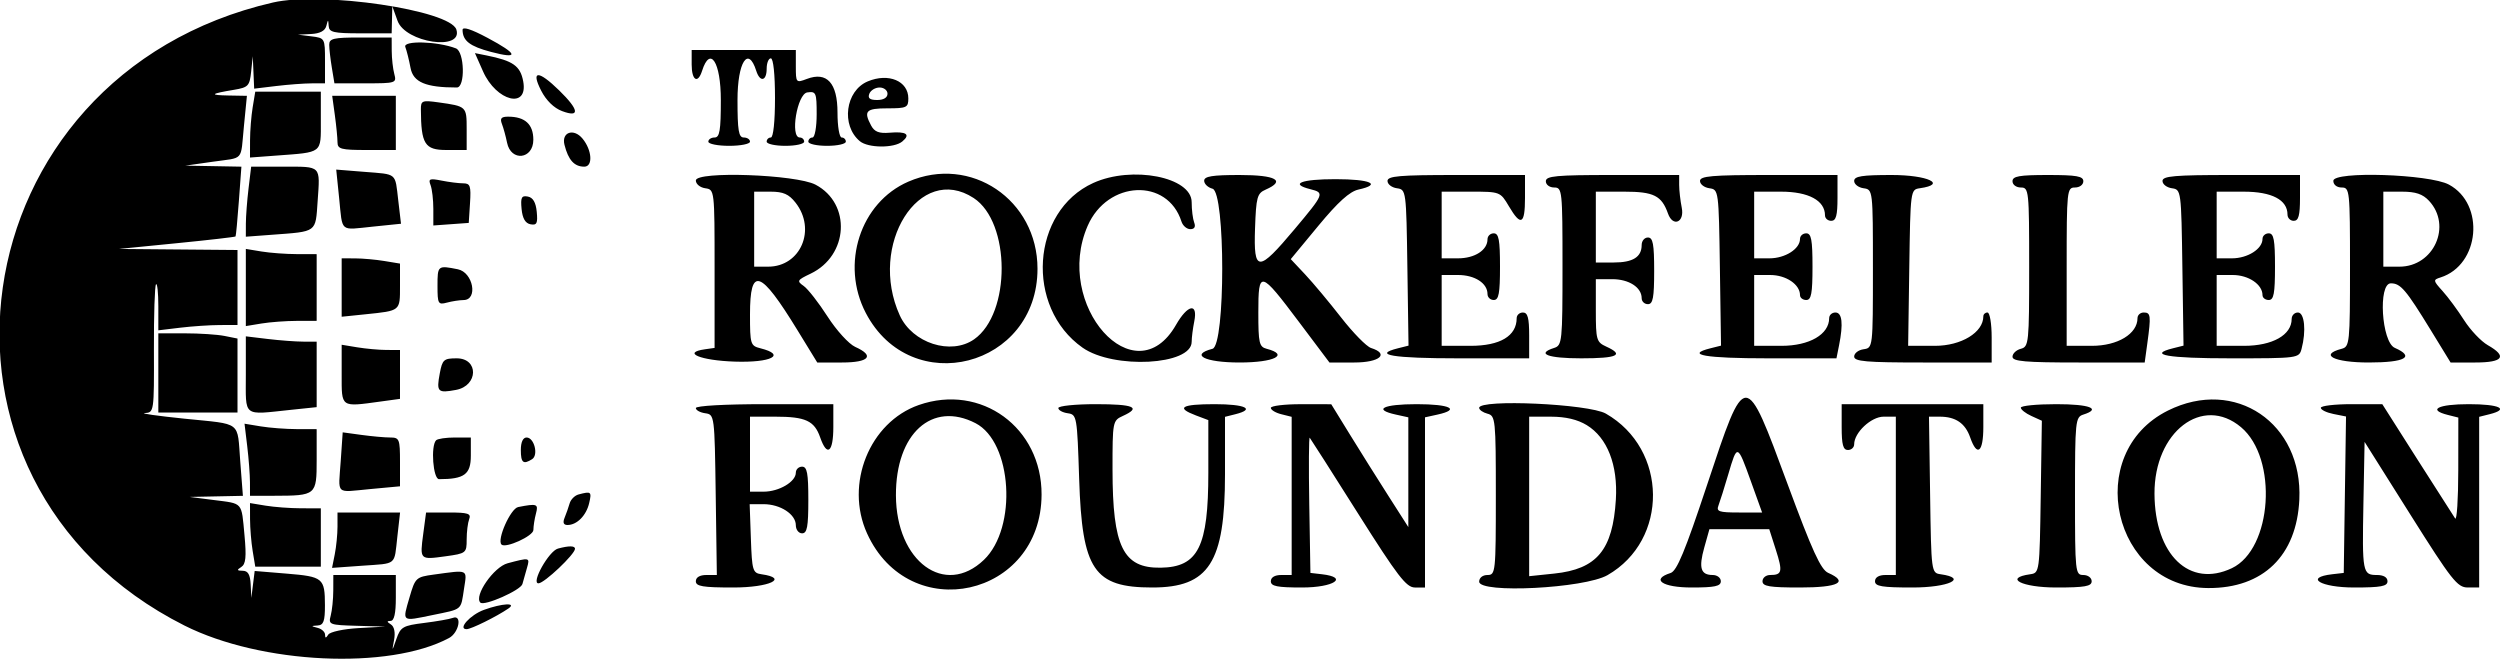
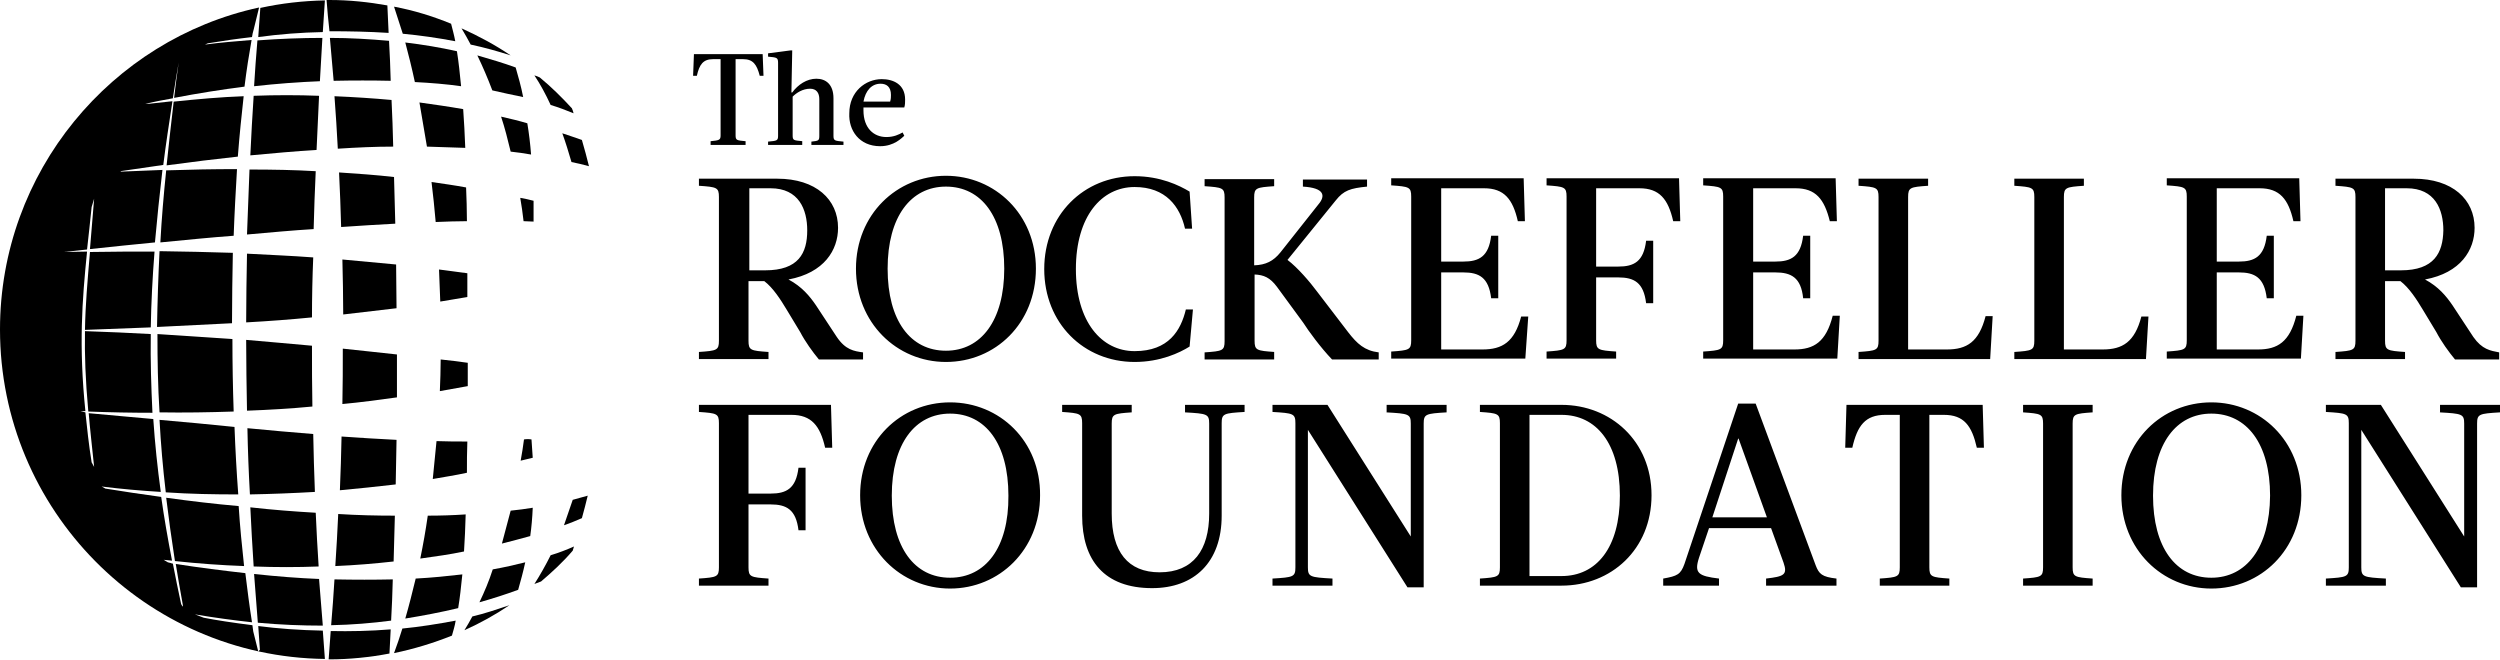
- <svg xmlns="http://www.w3.org/2000/svg" id="svg" width="400" height="105.333" viewBox="0, 0, 400,105.333">
-   <g id="svgg">
-     <path id="path0" d="M43.667 0.402 C -6.983 12.069,-16.213 77.060,29.510 100.085 C 41.771 106.259,62.237 107.225,71.845 102.083 C 73.448 101.225,73.992 98.271,72.438 98.868 C 71.945 99.057,69.880 99.419,67.848 99.673 C 64.469 100.095,64.092 100.313,63.423 102.234 C 62.711 104.279,62.701 104.284,63.051 102.397 C 63.276 101.183,63.085 100.253,62.539 99.907 C 61.873 99.484,61.863 99.351,62.500 99.344 C 63.064 99.337,63.333 98.150,63.333 95.667 L 63.333 92.000 58.333 92.000 L 53.333 92.000 53.324 94.500 C 53.319 95.875,53.134 97.675,52.913 98.500 C 52.527 99.941,52.692 100.005,57.089 100.128 L 61.667 100.257 57.351 100.497 C 54.977 100.630,52.806 101.097,52.527 101.536 C 52.146 102.136,52.018 102.139,52.010 101.549 C 52.005 101.117,51.475 100.627,50.833 100.460 C 49.722 100.169,49.722 100.151,50.833 100.077 C 51.771 100.015,51.998 99.380,51.990 96.833 C 51.976 92.488,51.701 92.261,45.875 91.780 L 40.749 91.357 40.481 93.512 L 40.213 95.667 40.107 93.500 C 40.029 91.926,39.681 91.331,38.833 91.323 C 37.895 91.315,37.849 91.197,38.602 90.721 C 39.327 90.262,39.443 89.114,39.119 85.636 C 38.614 80.237,38.940 80.610,34.192 80.002 L 30.333 79.508 34.599 79.421 L 38.864 79.333 38.445 73.902 C 37.932 67.244,38.839 67.946,29.508 66.988 C 25.195 66.545,22.340 66.142,23.164 66.091 C 24.647 66.001,24.660 65.906,24.627 55.926 C 24.608 50.385,24.759 45.685,24.963 45.481 C 25.167 45.278,25.333 46.853,25.333 48.982 L 25.333 52.852 28.833 52.432 C 30.758 52.201,33.608 52.009,35.167 52.006 L 38.000 52.000 38.000 46.000 L 38.000 40.000 28.500 39.916 L 19.000 39.832 28.280 38.914 C 33.384 38.409,37.617 37.922,37.687 37.831 C 37.757 37.741,37.997 35.192,38.220 32.167 L 38.625 26.667 34.146 26.584 L 29.667 26.502 33.975 25.887 C 39.157 25.147,38.462 25.934,39.030 20.167 L 39.506 15.333 36.586 15.281 C 33.423 15.224,33.633 15.004,37.461 14.365 C 39.718 13.988,39.944 13.749,40.182 11.477 L 40.443 9.000 40.555 11.593 L 40.667 14.186 44.167 13.765 C 46.092 13.534,48.642 13.342,49.833 13.339 L 52.000 13.333 52.000 9.709 C 52.000 6.119,51.979 6.082,49.833 5.816 L 47.667 5.547 49.784 5.440 C 51.181 5.370,52.006 4.936,52.207 4.167 C 52.497 3.056,52.516 3.056,52.589 4.167 C 52.656 5.167,53.379 5.333,57.667 5.333 L 62.667 5.333 62.717 3.167 L 62.768 1.000 63.608 3.333 C 64.871 6.840,74.126 8.214,73.020 4.731 C 72.031 1.615,51.529 -1.409,43.667 0.402 M74.010 4.794 C 74.030 6.527,75.179 7.413,78.559 8.305 C 83.118 9.508,82.910 8.671,78.000 6.054 C 75.358 4.645,74.003 4.218,74.010 4.794 M52.674 7.167 C 52.678 7.808,52.867 9.458,53.095 10.833 L 53.508 13.333 58.498 13.333 C 63.348 13.333,63.478 13.291,63.087 11.833 C 62.866 11.008,62.681 9.358,62.676 8.167 L 62.667 6.000 57.667 6.000 C 53.346 6.000,52.668 6.159,52.674 7.167 M64.849 7.514 C 65.073 8.096,65.449 9.606,65.686 10.870 C 66.115 13.155,68.115 14.000,73.093 14.000 C 74.465 14.000,74.328 8.269,72.943 7.737 C 69.989 6.603,64.441 6.451,64.849 7.514 M110.667 10.333 C 110.667 12.874,111.656 13.467,112.333 11.333 C 113.623 7.268,115.333 9.928,115.333 16.000 C 115.333 20.889,115.148 22.000,114.333 22.000 C 113.783 22.000,113.333 22.300,113.333 22.667 C 113.333 23.033,114.833 23.333,116.667 23.333 C 118.500 23.333,120.000 23.033,120.000 22.667 C 120.000 22.300,119.550 22.000,119.000 22.000 C 118.185 22.000,118.000 20.889,118.000 16.000 C 118.000 9.928,119.710 7.268,121.000 11.333 C 121.595 13.208,122.667 12.994,122.667 11.000 C 122.667 10.083,122.967 9.333,123.333 9.333 C 123.731 9.333,124.000 11.889,124.000 15.667 C 124.000 19.444,123.731 22.000,123.333 22.000 C 122.967 22.000,122.667 22.300,122.667 22.667 C 122.667 23.033,124.017 23.333,125.667 23.333 C 127.317 23.333,128.667 23.033,128.667 22.667 C 128.667 22.300,128.351 22.000,127.965 22.000 C 126.382 22.000,127.545 15.017,129.167 14.787 C 130.568 14.588,130.667 14.818,130.667 18.287 C 130.667 20.329,130.367 22.000,130.000 22.000 C 129.633 22.000,129.333 22.300,129.333 22.667 C 129.333 23.033,130.683 23.333,132.333 23.333 C 133.983 23.333,135.333 23.033,135.333 22.667 C 135.333 22.300,135.033 22.000,134.667 22.000 C 134.297 22.000,134.000 20.227,134.000 18.015 C 134.000 13.269,132.304 11.410,129.090 12.632 C 127.375 13.285,127.333 13.238,127.333 10.650 L 127.333 8.000 119.000 8.000 L 110.667 8.000 110.667 10.333 M77.283 11.416 C 79.422 16.241,84.556 17.508,83.711 13.001 C 83.249 10.539,82.088 9.722,77.828 8.867 L 75.990 8.498 77.283 11.416 M86.584 14.500 C 87.388 16.074,88.628 17.287,89.931 17.775 C 92.840 18.866,92.662 17.584,89.472 14.469 C 86.129 11.205,84.906 11.218,86.584 14.500 M138.834 13.025 C 135.263 14.526,134.537 20.069,137.579 22.594 C 138.911 23.700,143.056 23.727,144.367 22.638 C 145.737 21.501,145.020 21.003,142.346 21.233 C 140.653 21.379,139.920 21.097,139.382 20.091 C 138.137 17.764,138.546 17.333,142.000 17.333 C 145.065 17.333,145.333 17.206,145.333 15.748 C 145.333 12.955,142.161 11.625,138.834 13.025 M142.000 15.000 C 142.000 15.619,141.373 16.000,140.354 16.000 C 139.165 16.000,138.815 15.722,139.092 15.000 C 139.303 14.450,140.044 14.000,140.738 14.000 C 141.432 14.000,142.000 14.450,142.000 15.000 M40.428 17.167 C 40.201 18.542,40.011 20.913,40.007 22.437 L 40.000 25.207 44.167 24.896 C 51.695 24.335,51.333 24.616,51.333 19.321 L 51.333 14.667 46.087 14.667 L 40.841 14.667 40.428 17.167 M53.576 18.426 C 53.809 20.128,54.000 22.078,54.000 22.760 C 54.000 23.851,54.561 24.000,58.667 24.000 L 63.333 24.000 63.333 19.667 L 63.333 15.333 58.243 15.333 L 53.152 15.333 53.576 18.426 M67.341 17.492 C 67.368 23.053,67.961 24.000,71.421 24.000 L 74.667 24.000 74.667 20.646 C 74.667 17.021,74.655 17.010,70.167 16.381 C 67.550 16.015,67.334 16.100,67.341 17.492 M80.309 19.833 C 80.557 20.475,80.927 21.825,81.130 22.833 C 81.750 25.904,85.333 25.497,85.333 22.357 C 85.333 19.886,84.002 18.667,81.306 18.667 C 80.199 18.667,79.964 18.942,80.309 19.833 M90.315 23.163 C 90.928 25.607,91.888 26.667,93.487 26.667 C 94.902 26.667,94.732 24.018,93.198 22.170 C 91.786 20.469,89.809 21.149,90.315 23.163 M39.765 30.167 C 39.534 32.092,39.342 34.613,39.339 35.770 L 39.333 37.874 43.500 37.563 C 50.805 37.019,50.470 37.265,50.823 32.174 C 51.223 26.412,51.474 26.667,45.387 26.667 L 40.186 26.667 39.765 30.167 M54.264 31.712 C 54.835 37.282,54.277 36.812,59.663 36.260 L 64.160 35.799 63.725 32.101 C 63.191 27.557,63.626 27.923,58.268 27.493 L 53.795 27.134 54.264 31.712 M111.333 28.875 C 111.333 29.443,112.008 30.003,112.833 30.120 C 114.329 30.333,114.333 30.372,114.333 43.000 L 114.333 55.667 112.795 55.885 C 109.034 56.418,112.068 57.676,117.554 57.859 C 123.416 58.055,125.871 56.781,121.667 55.726 C 120.075 55.327,120.000 55.084,120.000 50.321 C 120.000 42.563,121.633 43.103,127.595 52.833 L 130.761 58.000 134.714 58.000 C 139.086 58.000,139.999 56.924,136.833 55.503 C 135.825 55.050,133.835 52.866,132.410 50.648 C 130.986 48.431,129.269 46.230,128.594 45.757 C 127.455 44.960,127.534 44.818,129.688 43.791 C 135.772 40.890,136.239 32.589,130.489 29.550 C 127.383 27.909,111.333 27.343,111.333 28.875 M145.338 29.062 C 137.641 32.400,134.446 42.263,138.529 50.079 C 145.779 63.958,166.000 58.747,166.000 43.000 C 166.000 31.959,155.301 24.742,145.338 29.062 M174.923 29.275 C 164.979 33.791,163.981 49.139,173.209 55.625 C 178.168 59.109,190.667 58.444,190.667 54.695 C 190.667 54.038,190.854 52.563,191.083 51.417 C 191.688 48.395,190.027 48.712,188.164 51.974 C 181.587 63.493,168.492 48.806,174.031 36.124 C 177.207 28.852,186.806 28.422,189.037 35.451 C 189.250 36.119,189.885 36.667,190.450 36.667 C 191.112 36.667,191.332 36.292,191.071 35.612 C 190.849 35.032,190.667 33.565,190.667 32.351 C 190.667 28.321,181.128 26.458,174.923 29.275 M192.667 28.922 C 192.667 29.429,193.267 30.001,194.000 30.193 C 196.076 30.736,196.076 55.264,194.000 55.807 C 190.331 56.766,192.769 58.000,198.333 58.000 C 203.898 58.000,206.335 56.766,202.667 55.807 C 201.470 55.494,201.333 54.897,201.333 50.007 C 201.333 43.155,201.603 43.218,207.856 51.539 L 212.712 58.000 216.689 58.000 C 220.759 58.000,222.344 56.622,219.362 55.676 C 218.645 55.448,216.493 53.253,214.580 50.798 C 212.667 48.342,210.071 45.237,208.812 43.898 L 206.522 41.462 210.947 36.113 C 214.082 32.324,215.950 30.637,217.353 30.329 C 221.140 29.497,219.299 28.667,213.667 28.667 C 208.163 28.667,206.279 29.423,209.667 30.274 C 211.949 30.847,211.889 30.999,207.138 36.663 C 201.298 43.625,200.558 43.612,200.805 36.554 C 200.982 31.528,201.143 30.937,202.500 30.342 C 205.779 28.903,204.171 28.000,198.333 28.000 C 193.953 28.000,192.667 28.209,192.667 28.922 M222.000 28.954 C 222.000 29.478,222.675 30.003,223.500 30.120 C 224.987 30.331,225.002 30.441,225.181 42.817 L 225.363 55.301 223.681 55.723 C 219.506 56.771,222.878 57.333,233.333 57.333 L 244.667 57.333 244.667 53.667 C 244.667 50.852,244.434 50.000,243.667 50.000 C 243.117 50.000,242.667 50.410,242.667 50.910 C 242.667 53.751,240.026 55.333,235.285 55.333 L 230.667 55.333 230.667 49.667 L 230.667 44.000 233.286 44.000 C 235.967 44.000,238.000 45.314,238.000 47.048 C 238.000 47.571,238.450 48.000,239.000 48.000 C 239.806 48.000,240.000 46.963,240.000 42.667 C 240.000 38.370,239.806 37.333,239.000 37.333 C 238.450 37.333,238.000 37.762,238.000 38.286 C 238.000 40.019,235.967 41.333,233.286 41.333 L 230.667 41.333 230.667 36.000 L 230.667 30.667 235.356 30.667 C 240.008 30.667,240.056 30.685,241.422 33.000 C 243.344 36.258,244.000 35.919,244.000 31.667 L 244.000 28.000 233.000 28.000 C 223.904 28.000,222.000 28.165,222.000 28.954 M247.333 29.000 C 247.333 29.556,247.926 30.000,248.667 30.000 C 249.953 30.000,250.000 30.444,250.000 42.622 C 250.000 54.658,249.938 55.263,248.667 55.667 C 245.728 56.600,247.636 57.333,253.000 57.333 C 258.801 57.333,259.945 56.796,257.000 55.455 C 255.437 54.743,255.333 54.383,255.333 49.681 L 255.333 44.667 257.952 44.667 C 260.634 44.667,262.667 45.981,262.667 47.714 C 262.667 48.238,263.117 48.667,263.667 48.667 C 264.472 48.667,264.667 47.630,264.667 43.333 C 264.667 39.037,264.472 38.000,263.667 38.000 C 263.117 38.000,262.667 38.540,262.667 39.200 C 262.667 41.125,261.271 42.000,258.200 42.000 L 255.333 42.000 255.333 36.333 L 255.333 30.667 259.897 30.667 C 264.598 30.667,265.861 31.300,266.878 34.167 C 267.660 36.373,269.551 35.587,269.083 33.250 C 268.854 32.104,268.667 30.454,268.667 29.583 L 268.667 28.000 258.000 28.000 C 248.963 28.000,247.333 28.153,247.333 29.000 M272.000 28.954 C 272.000 29.478,272.675 30.003,273.500 30.120 C 274.987 30.331,275.002 30.441,275.181 42.817 L 275.363 55.301 273.681 55.723 C 269.545 56.761,272.829 57.333,282.917 57.333 L 293.833 57.333 294.250 55.250 C 294.945 51.777,294.747 50.000,293.667 50.000 C 293.117 50.000,292.667 50.406,292.667 50.903 C 292.667 53.503,289.512 55.333,285.032 55.333 L 280.667 55.333 280.667 49.667 L 280.667 44.000 283.230 44.000 C 285.765 44.000,288.000 45.509,288.000 47.219 C 288.000 47.649,288.450 48.000,289.000 48.000 C 289.806 48.000,290.000 46.963,290.000 42.667 C 290.000 38.370,289.806 37.333,289.000 37.333 C 288.450 37.333,288.000 37.737,288.000 38.230 C 288.000 39.825,285.625 41.333,283.114 41.333 L 280.667 41.333 280.667 36.000 L 280.667 30.667 284.974 30.667 C 289.369 30.667,292.000 32.087,292.000 34.459 C 292.000 34.940,292.450 35.333,293.000 35.333 C 293.768 35.333,294.000 34.481,294.000 31.667 L 294.000 28.000 283.000 28.000 C 273.904 28.000,272.000 28.165,272.000 28.954 M296.667 28.954 C 296.667 29.478,297.342 30.003,298.167 30.120 C 299.662 30.333,299.667 30.372,299.667 43.000 C 299.667 55.628,299.662 55.667,298.167 55.880 C 297.342 55.997,296.667 56.522,296.667 57.046 C 296.667 57.835,298.571 58.000,307.667 58.000 L 318.667 58.000 318.667 54.000 C 318.667 51.778,318.370 50.000,318.000 50.000 C 317.633 50.000,317.333 50.277,317.333 50.616 C 317.333 53.185,313.808 55.333,309.593 55.333 L 305.304 55.333 305.485 42.833 C 305.665 30.440,305.680 30.332,307.167 30.120 C 311.607 29.490,308.446 28.000,302.667 28.000 C 297.907 28.000,296.667 28.197,296.667 28.954 M322.000 29.000 C 322.000 29.556,322.593 30.000,323.333 30.000 C 324.620 30.000,324.667 30.444,324.667 42.729 C 324.667 54.897,324.608 55.474,323.333 55.807 C 322.600 55.999,322.000 56.571,322.000 57.078 C 322.000 57.824,324.016 58.000,332.576 58.000 L 343.152 58.000 343.576 54.907 C 344.180 50.501,344.121 50.000,343.000 50.000 C 342.450 50.000,342.000 50.406,342.000 50.903 C 342.000 53.412,338.834 55.333,334.698 55.333 L 330.667 55.333 330.667 42.667 C 330.667 30.444,330.713 30.000,332.000 30.000 C 332.741 30.000,333.333 29.556,333.333 29.000 C 333.333 28.190,332.259 28.000,327.667 28.000 C 323.074 28.000,322.000 28.190,322.000 29.000 M346.000 28.954 C 346.000 29.478,346.675 30.003,347.500 30.120 C 348.987 30.331,349.002 30.441,349.181 42.817 L 349.363 55.301 347.681 55.723 C 343.545 56.761,346.829 57.333,356.922 57.333 C 367.685 57.333,367.850 57.311,368.246 55.833 C 369.018 52.955,368.724 50.000,367.667 50.000 C 367.117 50.000,366.667 50.464,366.667 51.030 C 366.667 53.604,363.597 55.333,359.030 55.333 L 354.667 55.333 354.667 49.667 L 354.667 44.000 357.230 44.000 C 359.765 44.000,362.000 45.509,362.000 47.219 C 362.000 47.649,362.450 48.000,363.000 48.000 C 363.806 48.000,364.000 46.963,364.000 42.667 C 364.000 38.370,363.806 37.333,363.000 37.333 C 362.450 37.333,362.000 37.737,362.000 38.230 C 362.000 39.825,359.625 41.333,357.114 41.333 L 354.667 41.333 354.667 36.000 L 354.667 30.667 359.000 30.667 C 363.501 30.667,366.000 31.976,366.000 34.333 C 366.000 34.883,366.450 35.333,367.000 35.333 C 367.768 35.333,368.000 34.481,368.000 31.667 L 368.000 28.000 357.000 28.000 C 347.904 28.000,346.000 28.165,346.000 28.954 M373.333 28.931 C 373.333 29.556,373.888 30.000,374.667 30.000 C 375.953 30.000,376.000 30.444,376.000 42.729 C 376.000 54.897,375.941 55.474,374.667 55.807 C 370.998 56.766,373.436 58.000,379.000 58.000 C 384.838 58.000,386.445 57.097,383.167 55.658 C 381.043 54.726,380.467 45.333,382.534 45.333 C 384.095 45.333,384.942 46.327,388.929 52.833 L 392.095 58.000 396.047 58.000 C 400.518 58.000,401.216 57.030,398.044 55.225 C 396.973 54.616,395.267 52.816,394.253 51.225 C 393.239 49.635,391.689 47.537,390.809 46.565 C 389.285 44.881,389.269 44.777,390.487 44.390 C 396.772 42.395,397.648 32.657,391.822 29.533 C 388.687 27.852,373.333 27.352,373.333 28.931 M68.888 29.615 C 69.133 30.254,69.333 31.968,69.333 33.426 L 69.333 36.077 72.167 35.872 L 75.000 35.667 75.203 32.500 C 75.380 29.746,75.239 29.333,74.120 29.333 C 73.412 29.333,71.845 29.136,70.638 28.894 C 68.736 28.514,68.502 28.610,68.888 29.615 M155.790 31.686 C 161.723 35.573,161.768 50.151,155.861 54.289 C 152.148 56.889,145.981 54.902,143.962 50.456 C 138.840 39.173,147.132 26.013,155.790 31.686 M127.285 32.423 C 130.652 36.703,128.105 42.667,122.910 42.667 L 120.667 42.667 120.667 36.667 L 120.667 30.667 123.285 30.667 C 125.319 30.667,126.211 31.058,127.285 32.423 M388.641 32.126 C 392.357 36.115,389.417 42.667,383.910 42.667 L 381.333 42.667 381.333 36.667 L 381.333 30.667 384.307 30.667 C 386.508 30.667,387.635 31.046,388.641 32.126 M83.453 33.437 C 83.599 34.949,84.053 35.729,84.880 35.886 C 85.888 36.077,86.057 35.740,85.880 33.897 C 85.735 32.384,85.280 31.604,84.453 31.448 C 83.446 31.257,83.276 31.593,83.453 33.437 M39.333 46.000 L 39.333 52.174 41.833 51.761 C 43.208 51.534,45.758 51.345,47.500 51.341 L 50.667 51.333 50.667 46.000 L 50.667 40.667 47.500 40.659 C 45.758 40.655,43.208 40.466,41.833 40.239 L 39.333 39.826 39.333 46.000 M54.667 46.006 L 54.667 50.678 58.500 50.283 C 64.106 49.706,64.000 49.793,64.000 45.775 L 64.000 42.174 61.500 41.761 C 60.125 41.534,58.025 41.345,56.833 41.341 L 54.667 41.333 54.667 46.006 M70.000 45.744 C 70.000 48.611,70.103 48.795,71.500 48.420 C 72.325 48.199,73.525 48.014,74.167 48.009 C 76.528 47.991,75.706 43.574,73.250 43.083 C 70.037 42.441,70.000 42.471,70.000 45.744 M25.333 59.667 L 25.333 66.000 31.667 66.000 L 38.000 66.000 38.000 60.083 L 38.000 54.167 35.917 53.750 C 34.771 53.521,31.921 53.333,29.583 53.333 L 25.333 53.333 25.333 59.667 M39.333 59.907 C 39.333 66.866,38.727 66.391,46.569 65.572 L 50.667 65.143 50.667 59.905 L 50.667 54.667 48.500 54.661 C 47.308 54.658,44.758 54.466,42.833 54.235 L 39.333 53.814 39.333 59.907 M54.667 59.913 C 54.667 65.274,54.455 65.127,60.907 64.243 L 64.000 63.819 64.000 59.909 L 64.000 56.000 61.833 55.993 C 60.642 55.989,58.542 55.799,57.167 55.572 L 54.667 55.159 54.667 59.913 M70.365 59.735 C 69.806 62.713,70.025 62.935,72.969 62.383 C 76.527 61.716,76.619 57.333,73.074 57.333 C 71.008 57.333,70.777 57.538,70.365 59.735 M147.000 64.804 C 139.129 67.556,135.144 77.439,138.723 85.333 C 145.476 100.231,166.590 95.553,166.652 79.145 C 166.693 68.406,156.978 61.317,147.000 64.804 M273.116 77.634 C 269.611 88.189,268.297 91.361,267.295 91.679 C 264.078 92.700,265.967 94.000,270.667 94.000 C 274.370 94.000,275.333 93.794,275.333 93.000 C 275.333 92.450,274.751 92.000,274.039 92.000 C 272.109 92.000,271.765 90.887,272.681 87.614 L 273.507 84.667 278.293 84.667 L 283.079 84.667 284.133 87.962 C 285.258 91.482,285.141 92.000,283.222 92.000 C 282.550 92.000,282.000 92.450,282.000 93.000 C 282.000 93.815,283.111 94.000,288.000 94.000 C 294.159 94.000,295.839 93.127,292.508 91.658 C 291.331 91.139,289.965 88.154,286.030 77.500 C 279.195 58.998,279.303 58.997,273.116 77.634 M346.871 65.690 C 333.161 72.522,338.040 94.016,353.317 94.089 C 362.104 94.131,367.468 88.922,367.893 79.936 C 368.471 67.692,357.616 60.335,346.871 65.690 M111.333 65.287 C 111.333 65.628,112.008 66.003,112.833 66.120 C 114.322 66.332,114.335 66.428,114.514 79.167 L 114.695 92.000 113.014 92.000 C 111.965 92.000,111.333 92.375,111.333 93.000 C 111.333 93.815,112.444 94.000,117.333 94.000 C 123.113 94.000,126.274 92.510,121.833 91.880 C 120.435 91.681,120.320 91.294,120.140 86.167 L 119.946 80.667 122.158 80.667 C 124.852 80.667,127.333 82.283,127.333 84.038 C 127.333 84.750,127.783 85.333,128.333 85.333 C 129.139 85.333,129.333 84.296,129.333 80.000 C 129.333 75.704,129.139 74.667,128.333 74.667 C 127.783 74.667,127.333 75.100,127.333 75.629 C 127.333 77.081,124.646 78.667,122.185 78.667 L 120.000 78.667 120.000 72.667 L 120.000 66.667 124.044 66.667 C 128.889 66.667,130.298 67.318,131.229 69.986 C 132.338 73.169,133.333 72.387,133.333 68.333 L 133.333 64.667 122.333 64.667 C 115.993 64.667,111.333 64.929,111.333 65.287 M169.333 65.287 C 169.333 65.628,170.008 66.003,170.833 66.120 C 172.298 66.328,172.341 66.574,172.667 76.667 C 173.135 91.198,175.026 94.000,184.364 94.000 C 193.438 94.000,196.000 90.011,196.000 75.882 L 196.000 66.692 197.667 66.274 C 200.912 65.459,199.267 64.667,194.333 64.667 C 189.019 64.667,188.074 65.232,191.333 66.463 L 193.333 67.218 193.333 75.630 C 193.333 87.506,191.710 90.741,185.704 90.832 C 179.699 90.923,178.010 87.482,178.004 75.152 C 178.000 67.427,178.026 67.293,179.667 66.545 C 182.647 65.188,181.445 64.667,175.333 64.667 C 172.033 64.667,169.333 64.946,169.333 65.287 M203.333 65.261 C 203.333 65.588,204.083 66.044,205.000 66.274 L 206.667 66.692 206.667 79.346 L 206.667 92.000 205.000 92.000 C 203.963 92.000,203.333 92.378,203.333 93.000 C 203.333 93.800,204.333 94.000,208.333 94.000 C 213.430 94.000,215.850 92.378,211.500 91.878 L 209.667 91.667 209.483 80.705 C 209.382 74.676,209.416 69.876,209.558 70.038 C 209.700 70.201,213.180 75.658,217.290 82.167 C 223.625 92.197,225.011 94.000,226.382 94.000 L 228.000 94.000 228.000 80.386 L 228.000 66.773 230.000 66.333 C 233.724 65.515,232.027 64.667,226.667 64.667 C 221.306 64.667,219.609 65.515,223.333 66.333 L 225.333 66.773 225.333 75.553 L 225.333 84.333 222.138 79.333 C 220.380 76.583,217.605 72.161,215.971 69.506 L 213.000 64.678 208.167 64.672 C 205.508 64.669,203.333 64.934,203.333 65.261 M236.667 65.256 C 236.667 65.579,237.267 66.001,238.000 66.193 C 239.275 66.526,239.333 67.103,239.333 79.271 C 239.333 91.556,239.287 92.000,238.000 92.000 C 237.223 92.000,236.667 92.444,236.667 93.065 C 236.667 94.999,253.485 94.147,257.196 92.025 C 267.019 86.408,266.873 71.861,256.937 66.178 C 254.208 64.617,236.667 63.819,236.667 65.256 M294.667 68.333 C 294.667 71.148,294.899 72.000,295.667 72.000 C 296.217 72.000,296.667 71.590,296.667 71.090 C 296.667 69.216,299.384 66.667,301.382 66.667 L 303.333 66.667 303.333 79.333 L 303.333 92.000 301.667 92.000 C 300.630 92.000,300.000 92.378,300.000 93.000 C 300.000 93.815,301.111 94.000,306.000 94.000 C 311.779 94.000,314.941 92.510,310.500 91.880 C 309.013 91.668,308.998 91.560,308.819 79.167 L 308.637 66.667 310.362 66.667 C 312.899 66.667,314.437 67.716,315.229 69.986 C 316.338 73.169,317.333 72.387,317.333 68.333 L 317.333 64.667 306.000 64.667 L 294.667 64.667 294.667 68.333 M323.333 65.226 C 323.333 65.534,324.090 66.131,325.015 66.552 L 326.697 67.318 326.515 79.493 C 326.335 91.547,326.319 91.669,324.833 91.880 C 320.542 92.489,323.511 94.000,329.000 94.000 C 333.593 94.000,334.667 93.810,334.667 93.000 C 334.667 92.444,334.074 92.000,333.333 92.000 C 332.047 92.000,332.000 91.556,332.000 79.378 C 332.000 67.342,332.062 66.737,333.333 66.333 C 336.272 65.400,334.364 64.667,329.000 64.667 C 325.883 64.667,323.333 64.919,323.333 65.226 M371.333 65.250 C 371.333 65.571,372.240 66.015,373.348 66.236 L 375.363 66.639 375.181 79.153 L 375.000 91.667 373.167 91.878 C 368.644 92.398,371.286 94.000,376.667 94.000 C 380.963 94.000,382.000 93.806,382.000 93.000 C 382.000 92.374,381.368 92.000,380.312 92.000 C 378.008 92.000,377.937 91.623,378.148 80.487 L 378.333 70.700 385.667 82.349 C 392.267 92.833,393.183 93.998,394.833 93.999 L 396.667 94.000 396.667 80.346 L 396.667 66.692 398.333 66.274 C 401.578 65.459,399.934 64.667,395.000 64.667 C 390.073 64.667,388.348 65.560,391.667 66.393 L 393.333 66.811 393.323 75.239 C 393.318 79.874,393.093 83.345,392.823 82.952 C 392.554 82.559,389.821 78.284,386.750 73.452 L 381.167 64.667 376.250 64.667 C 373.546 64.667,371.333 64.929,371.333 65.250 M156.092 67.714 C 161.964 70.751,162.802 84.427,157.432 89.572 C 151.178 95.564,143.383 89.850,143.348 79.248 C 143.315 69.369,149.124 64.111,156.092 67.714 M253.879 68.020 C 257.171 70.027,258.876 74.383,258.538 79.922 C 258.045 88.007,255.506 91.057,248.676 91.771 L 244.667 92.190 244.667 79.428 L 244.667 66.667 248.167 66.669 C 250.503 66.671,252.402 67.120,253.879 68.020 M358.568 68.353 C 364.512 73.354,363.568 87.838,357.099 90.908 C 350.320 94.125,344.770 88.787,344.718 79.000 C 344.664 69.104,352.397 63.160,358.568 68.353 M39.556 71.396 C 39.794 73.378,39.991 75.975,39.994 77.167 L 40.000 79.333 43.833 79.324 C 50.598 79.308,50.667 79.251,50.667 73.589 L 50.667 68.667 47.500 68.659 C 45.758 68.655,43.161 68.458,41.728 68.222 L 39.123 67.791 39.556 71.396 M54.517 73.754 C 54.135 79.321,53.566 78.778,59.236 78.251 L 64.000 77.809 64.000 73.904 C 64.000 70.246,63.901 70.000,62.426 70.000 C 61.561 70.000,59.498 69.814,57.842 69.587 L 54.832 69.175 54.517 73.754 M69.778 70.444 C 68.888 71.335,69.292 76.667,70.250 76.667 C 74.295 76.667,75.333 75.901,75.333 72.917 L 75.333 70.000 72.778 70.000 C 71.372 70.000,70.022 70.200,69.778 70.444 M83.333 72.000 C 83.333 74.049,83.724 74.367,85.142 73.466 C 86.186 72.802,85.470 70.000,84.256 70.000 C 83.675 70.000,83.333 70.742,83.333 72.000 M280.139 77.000 L 281.937 82.000 278.231 82.000 C 275.008 82.000,274.581 81.851,274.961 80.861 C 275.202 80.234,275.909 77.984,276.533 75.861 C 277.963 70.992,277.980 70.997,280.139 77.000 M92.568 79.113 C 91.964 79.273,91.323 79.914,91.144 80.536 C 90.965 81.158,90.602 82.192,90.338 82.833 C 90.013 83.621,90.164 84.000,90.801 84.000 C 92.305 84.000,93.805 82.485,94.266 80.500 C 94.694 78.659,94.592 78.576,92.568 79.113 M40.007 83.079 C 40.011 84.502,40.201 86.792,40.428 88.167 L 40.841 90.667 46.087 90.667 L 51.333 90.667 51.333 86.000 L 51.333 81.333 48.167 81.326 C 46.425 81.322,43.875 81.133,42.500 80.905 L 40.000 80.492 40.007 83.079 M82.905 81.128 C 81.689 81.366,79.470 86.358,80.238 87.127 C 80.893 87.782,85.335 85.758,85.342 84.802 C 85.347 84.178,85.532 82.992,85.754 82.167 C 86.168 80.621,85.933 80.535,82.905 81.128 M54.000 84.250 C 54.000 85.487,53.804 87.481,53.564 88.680 L 53.128 90.861 57.921 90.518 C 63.597 90.111,63.047 90.567,63.580 85.833 L 64.012 82.000 59.006 82.000 L 54.000 82.000 54.000 84.250 M67.719 85.411 C 67.164 89.597,67.143 89.576,71.291 89.006 C 74.577 88.554,74.667 88.483,74.667 86.325 C 74.667 85.106,74.849 83.635,75.071 83.055 C 75.410 82.172,74.880 82.000,71.824 82.000 L 68.172 82.000 67.719 85.411 M89.274 87.772 C 87.818 88.163,84.919 93.333,86.155 93.333 C 87.074 93.333,92.000 88.674,92.000 87.805 C 92.000 87.309,91.044 87.297,89.274 87.772 M81.217 90.123 C 79.004 90.712,75.792 95.348,76.859 96.415 C 77.468 97.023,83.309 94.446,83.586 93.447 C 83.755 92.834,84.088 91.658,84.325 90.833 C 84.798 89.189,84.759 89.180,81.217 90.123 M69.399 91.933 C 66.561 92.320,66.435 92.439,65.525 95.570 C 64.363 99.572,64.196 99.442,69.187 98.414 C 74.074 97.407,73.705 97.716,74.248 94.167 C 74.730 91.026,75.033 91.166,69.399 91.933 M77.440 97.574 C 75.236 98.372,73.174 100.667,74.660 100.667 C 75.384 100.667,79.432 98.666,81.333 97.369 C 82.767 96.391,80.358 96.518,77.440 97.574 " stroke="none" fill="#000000" fill-rule="evenodd" />
+ <svg xmlns="http://www.w3.org/2000/svg" version="1.1" id="layer" x="0px" y="0px" style="enable-background:new 0 0 0 0;" xml:space="preserve" viewBox="20.5 241.8 600.2 158.3">
+   <style type="text/css">
+ 	.st0{fill:#000000;}
+ 	.st1{fill:#00000;}
+ </style>
+   <g>
+     <path class="st0" d="M387.4,317.8h-1.7c-1.6,6.1-4.5,7.9-9.3,7.9h-9.9v-18.5h5.3c3.8,0,6.1,1.2,6.7,6.2h1.7v-15h-1.7   c-0.6,5-2.9,6.2-6.7,6.2h-5.3V287h10.3c4.8,0,6.9,2.6,8.1,7.9h1.7l-0.3-10.3h-31.8v1.7c4.3,0.3,4.8,0.4,4.8,2.7v34.5   c0,2.3-0.5,2.4-4.8,2.7v1.7h32.2L387.4,317.8z M204,309.3c2.1,1.6,3.9,4.4,5.4,6.9l3.2,5.3c1.2,2.3,3,4.8,4.5,6.6h10.6v-1.7   c-2.2-0.3-4.2-0.6-6.3-3.7l-5-7.6c-1.5-2.2-3.4-4.5-6.6-6.2c8.6-1.6,11.9-7.1,11.9-12.4c0-6.8-5.3-11.8-14.6-11.8h-18.8v1.7   c4.3,0.3,4.8,0.4,4.8,2.7v34.5c0,2.3-0.5,2.4-4.8,2.7v1.7H205v-1.7c-4.3-0.3-4.8-0.4-4.8-2.7v-14.3H204z M200.3,287h5.2   c6.8,0,8.8,5.1,8.8,10.1c0,5.5-2.1,9.6-10.1,9.6h-3.8V287z M292.9,328.7c6.2,0,10.8-2.2,13.2-3.7l0.8-8.9h-1.7   c-1.2,5-4.1,10-12.3,10c-7.9,0-14.1-7-14.1-19.7c0-12.7,6.2-19.7,14.1-19.7c7.5,0,10.9,4.7,12.1,10h1.7l-0.6-8.9   c-2.5-1.5-7-3.7-13.2-3.7c-12.2,0-21.7,9.3-21.7,22.3C271.2,319.4,280.7,328.7,292.9,328.7 M188.3,339v1.7c4.3,0.3,4.8,0.4,4.8,2.7   V378c0,2.3-0.5,2.4-4.8,2.7v1.7H205v-1.7c-4.3-0.3-4.8-0.4-4.8-2.7v-15.1h5.3c3.8,0,6.1,1.2,6.7,6.2h1.7v-15h-1.7   c-0.6,5-2.9,6.2-6.7,6.2h-5.3v-18.9h10.3c4.8,0,6.9,2.6,8.1,7.9h1.7l-0.3-10.3H188.3z M248.6,338.4c-11.9,0-21.6,9.3-21.6,22.3   c0,13,9.8,22.4,21.6,22.4s21.6-9.3,21.6-22.4C270.3,347.7,260.5,338.4,248.6,338.4 M248.6,380.5c-8.5,0-14-7.2-14-19.7   c0-12.5,5.6-19.7,14-19.7c8.5,0,14,7.2,14,19.7C262.7,373.3,257.1,380.5,248.6,380.5 M191.7,256h1.8v18.3c0,1.1-0.3,1.2-2.4,1.4   v0.9h8.4v-0.9c-2.1-0.2-2.4-0.2-2.4-1.4V256h1.8c2.4,0,3.3,1.3,4,4h0.9l-0.2-5.2h-16.5l-0.2,5.2h0.9   C188.4,257.3,189.3,256,191.7,256 M326.5,326.3c-4.3-0.3-4.8-0.4-4.8-2.7v-15.9c2.2,0.1,3.7,0.7,5.4,3l6.3,8.6   c1.2,1.9,4.2,6,6.9,8.8h11.2v-1.7c-3.4-0.4-5.2-2.1-7.3-4.8l-7.5-9.8c-1.7-2.3-4.7-5.8-7.1-7.6l11.6-14.3c1.9-2.4,3.5-2.9,7.5-3.3   v-1.7h-15.4v1.7c5.2,0.3,5.5,2.2,3.7,4.3l-9.1,11.5c-1.7,2.1-3.5,3-6.3,3.1v-16.3c0-2.3,0.5-2.4,4.8-2.7v-1.7h-16.7v1.7   c4.3,0.3,4.8,0.4,4.8,2.7v34.5c0,2.3-0.5,2.4-4.8,2.7v1.7h16.7V326.3z M231.8,276.9c3.4,0,5.2-2,5.8-2.5l-0.4-0.8   c-0.9,0.5-2.1,1.1-3.9,1.1c-3,0-5.5-2.1-5.5-6.4v-0.7h9.8c0.2-0.6,0.2-1.3,0.2-1.9c0-3.7-2.9-4.9-5.6-4.9c-3.9,0-7.8,3-7.8,8.2   C224.2,273.1,226.8,276.9,231.8,276.9 M231.9,261.9c1.4,0,2.5,0.7,2.5,2.7c0,0.4,0,1-0.2,1.6h-6.4   C228.3,263.5,229.8,261.9,231.9,261.9 M213.2,275.7c-2.2-0.2-2.4-0.2-2.4-1.4V265c0.9-0.9,2.4-1.9,4.2-1.9c1.5,0,2.2,1,2.2,2.5v8.8   c0,1.2-0.2,1.2-1.9,1.4v0.8h7.7v-0.8c-2.1-0.2-2.4-0.2-2.4-1.4v-9c0-3.4-1.9-4.7-4.1-4.7c-2.3,0-4.4,1.4-5.8,3.3h-0.2l0.2-10.1   h-0.4l-5.4,0.7v0.8c2.1,0.2,2.4,0.2,2.4,1.5v17.5c0,1.2-0.3,1.2-2.4,1.4v0.8h8.2V275.7z M226,306.3c0,13,9.8,22.4,21.6,22.4   c11.9,0,21.6-9.3,21.6-22.4c0-13-9.8-22.3-21.6-22.3C235.8,284,226,293.3,226,306.3 M247.6,286.6c8.5,0,14,7.2,14,19.7   c0,12.5-5.6,19.7-14,19.7c-8.5,0-14-7.2-14-19.7C233.6,293.8,239.2,286.6,247.6,286.6 M305,340.8c5.3,0.3,5.8,0.4,5.8,2.7v21.6   c0,8.7-3.8,14.1-11.9,14.1c-7.6,0-11.5-4.9-11.5-14.1v-21.6c0-2.3,0.5-2.4,4.8-2.7V339h-16.7v1.7c4.3,0.3,4.8,0.4,4.8,2.7v22.2   c0,10.7,5.3,17.4,16.8,17.4c10.1,0,16.7-6.2,16.7-17.4v-22.2c0-2.3,0.5-2.4,5.5-2.7V339H305V340.8z M551.4,338.4   c-11.9,0-21.6,9.3-21.6,22.3c0,13,9.8,22.4,21.6,22.4c11.9,0,21.6-9.3,21.6-22.4C573,347.7,563.2,338.4,551.4,338.4 M551.4,380.5   c-8.5,0-14-7.2-14-19.7c0-12.5,5.6-19.7,14-19.7c8.5,0,14.1,7.2,14.1,19.7C565.4,373.3,559.8,380.5,551.4,380.5 M506.2,340.8   c4.3,0.3,4.8,0.4,4.8,2.7V378c0,2.3-0.5,2.4-4.8,2.7v1.7h16.7v-1.7c-4.3-0.3-4.8-0.4-4.8-2.7v-34.5c0-2.3,0.5-2.4,4.8-2.7V339   h-16.7V340.8z M562.6,325.7h-9.9v-18.5h5.3c3.8,0,6.1,1.2,6.7,6.2h1.7v-15h-1.7c-0.6,5-2.9,6.2-6.7,6.2h-5.3V287h10.3   c4.8,0,6.9,2.6,8.1,7.9h1.7l-0.3-10.3h-31.8v1.7c4.3,0.3,4.8,0.4,4.8,2.7v34.5c0,2.3-0.5,2.4-4.8,2.7v1.7h32.2l0.6-10.3h-1.7   C570.2,323.9,567.3,325.7,562.6,325.7 M606.2,340.8c5.4,0.3,5.9,0.4,5.9,2.7v27.1l-20-31.6h-13.2v1.7c5,0.3,5.5,0.4,5.5,2.7V378   c0,2.3-0.5,2.4-5.5,2.7v1.7h14.4v-1.7c-5.4-0.3-5.9-0.4-5.9-2.7v-33l23.9,37.8h3.9v-39.3c0-2.3,0.5-2.4,5.5-2.7V339h-14.4V340.8z    M536.3,317.8h-1.7c-1.6,6.1-4.5,7.9-9.3,7.9H516v-36.6c0-2.3,0.5-2.4,4.8-2.7v-1.7h-16.7v1.7c4.3,0.3,4.8,0.4,4.8,2.7v34.5   c0,2.3-0.5,2.4-4.8,2.7v1.7h31.6L536.3,317.8z M614.3,322.7l-5-7.6c-1.5-2.2-3.4-4.5-6.6-6.2c8.6-1.6,11.9-7.1,11.9-12.4   c0-6.8-5.3-11.8-14.6-11.8h-18.8v1.7c4.3,0.3,4.8,0.4,4.8,2.7v34.5c0,2.3-0.5,2.4-4.8,2.7v1.7h16.7v-1.7c-4.3-0.3-4.8-0.4-4.8-2.7   v-14.3h3.7c2.1,1.6,3.9,4.4,5.4,6.9l3.2,5.3c1.2,2.3,3,4.8,4.5,6.6h10.6v-1.7C618.4,326,616.4,325.7,614.3,322.7 M596.9,306.7h-3.8   V287h5.2c6.8,0,8.8,5.1,8.8,10.1C607,302.5,604.9,306.7,596.9,306.7 M487.9,325.7h-9.3v-36.6c0-2.3,0.5-2.4,4.8-2.7v-1.7h-16.7v1.7   c4.3,0.3,4.8,0.4,4.8,2.7v34.5c0,2.3-0.5,2.4-4.8,2.7v1.7h31.6l0.6-10.3h-1.7C495.6,323.9,492.7,325.7,487.9,325.7 M414.1,287   c4.8,0,6.9,2.6,8.1,7.9h1.7l-0.3-10.3h-31.8v1.7c4.3,0.3,4.8,0.4,4.8,2.7v34.5c0,2.3-0.5,2.4-4.8,2.7v1.7h16.7v-1.7   c-4.3-0.3-4.8-0.4-4.8-2.7v-15.1h5.3c3.8,0,6.1,1.2,6.7,6.2h1.7v-15h-1.7c-0.6,5-2.9,6.2-6.7,6.2h-5.3V287H414.1z M395.4,339h-19.6   v1.7c4.3,0.3,4.8,0.4,4.8,2.7V378c0,2.3-0.5,2.4-4.8,2.7v1.7h19.6c11.9,0,21.6-8.7,21.6-21.7C417,347.7,407.2,339,395.4,339    M395.4,380.1h-7.7v-38.7h7.7c8.3,0,14,6.8,14,19.4C409.4,373.3,403.8,380.1,395.4,380.1 M456.4,377.5L442,338.7h-4.2l-12.9,38.5   c-0.9,2.5-1.7,2.9-5.1,3.5v1.7h13.4v-1.7c-5-0.6-6-1.3-4.8-5l2.4-7.1h14.9l3,8.3c1,2.9,0.1,3.3-4.2,3.8v1.7h16.9v-1.7   C457.9,380.3,457.2,379.6,456.4,377.5 M431.6,366l6.2-18.9h0.1l6.8,18.9H431.6z M463.8,339l-0.3,10.3h1.7c1.2-5.3,3.1-7.9,7.9-7.9   h3.5V378c0,2.3-0.5,2.4-4.8,2.7v1.7h16.7v-1.7c-4.3-0.3-4.8-0.4-4.8-2.7v-36.6h3.5c4.8,0,6.7,2.6,7.9,7.9h1.7l-0.3-10.3H463.8z    M451.3,325.7h-9.9v-18.5h5.3c3.8,0,6.2,1.2,6.7,6.2h1.7v-15h-1.7c-0.6,5-2.9,6.2-6.7,6.2h-5.3V287h10.2c4.8,0,6.9,2.6,8.2,7.9h1.7   l-0.3-10.3h-31.8v1.7c4.3,0.3,4.8,0.4,4.8,2.7v34.5c0,2.3-0.5,2.4-4.8,2.7v1.7h32.2l0.6-10.3h-1.7   C458.9,323.9,456,325.7,451.3,325.7 M353.3,340.8c5.4,0.3,5.9,0.4,5.9,2.7v27.1l-20-31.6h-13.2v1.7c5,0.3,5.5,0.4,5.5,2.7V378   c0,2.3-0.5,2.4-5.5,2.7v1.7h14.4v-1.7c-5.4-0.3-5.9-0.4-5.9-2.7v-33l23.9,37.8h3.9v-39.3c0-2.3,0.5-2.4,5.5-2.7V339h-14.4V340.8z" />
+     <path class="st1" d="M126.2,314.2c2.2-0.4,4.4-0.7,6.5-1.1c0-1.9,0-3.8,0-5.7c-2.2-0.3-4.5-0.6-6.8-0.9   C126,309.1,126.1,311.6,126.2,314.2" />
+     <path class="st1" d="M113.9,251.6c-4.6-0.4-9.3-0.7-14.2-0.7c0.3,3.4,0.6,6.9,0.9,10.3c4.7-0.1,9.3-0.1,13.7,0   C114.2,258,114.1,254.8,113.9,251.6" />
+     <path class="st1" d="M100,391.9c5-0.1,9.8-0.5,14.4-1.1c0.2-3.2,0.3-6.5,0.4-9.9c-4.4,0.1-9.1,0.1-14,0   C100.6,384.5,100.3,388.2,100,391.9" />
+     <path class="st1" d="M114.9,277c-0.1-3.7-0.2-7.5-0.4-11.2c-4.4-0.4-9-0.7-13.7-0.9c0.3,4.2,0.6,8.4,0.8,12.6   C106.2,277.2,110.6,277,114.9,277" />
+     <path class="st1" d="M115.5,358.1c0.1-3.5,0.1-7.1,0.2-10.7c-4.3-0.2-8.8-0.5-13.2-0.8c-0.1,4.3-0.2,8.6-0.4,12.9   C106.6,359.1,111.1,358.6,115.5,358.1" />
+     <path class="st1" d="M115.8,337.2c0-3.4,0-6.8,0-10.3c-4.3-0.5-8.6-0.9-13-1.4c0,4.4,0,8.8-0.1,13.3   C107.1,338.4,111.4,337.8,115.8,337.2" />
+     <path class="st1" d="M125.1,295.1c2.6-0.1,5.1-0.2,7.5-0.2c0-2.8-0.1-5.5-0.2-8.1c-2.7-0.5-5.5-0.9-8.3-1.3   C124.5,288.6,124.8,291.8,125.1,295.1" />
+     <path class="st1" d="M115.7,315.8c0-3.5-0.1-6.9-0.1-10.5c-4.2-0.4-8.5-0.8-12.9-1.2c0.1,4.4,0.2,8.8,0.2,13.2   C107.3,316.8,111.5,316.3,115.7,315.8" />
+     <path class="st1" d="M102.4,296.3c4.6-0.3,8.9-0.6,13-0.8c-0.1-3.7-0.2-7.4-0.3-11.2c-4.3-0.5-8.7-0.8-13.2-1.1   C102.1,287.5,102.3,291.9,102.4,296.3" />
+     <path class="st1" d="M82.5,392.1c0.1,1.9,0.3,3.8,0.4,5.7l-0.4,0.4l-1.2-4.8c-0.1-0.5-0.1-1-0.2-1.5c-4.7-0.6-8.7-1.2-11.7-1.8   l-2.1-0.8c4.7,0.8,9.2,1.4,13.7,1.9c-0.6-3.8-1.1-7.7-1.6-11.8c-5.3-0.6-10.9-1.3-16.7-2.2c0.5,3,1,6.1,1.6,9.3   c0.4,2-0.4,0-0.3,0.4c-0.7-3.3-1.4-6.6-2-9.8c-0.1,0-0.3,0-0.4-0.1l-0.8-0.2l-1-0.6c0.7,0.1,1.3,0.1,2,0.2   c-1-5.2-1.9-10.3-2.6-15.3c-4.5-0.6-9-1.3-13.4-2l-0.9-0.5c4.7,0.6,9.4,1,14.2,1.3c-0.8-5.8-1.4-11.6-1.8-17.5   c-5.2-0.5-10.4-0.9-15.5-1.4c0.3,3.8,0.8,8,1.3,12.9l-0.6-1.1c-0.7-4.3-1.1-8.3-1.5-12l-1.2-0.3c0.4,0,0.8,0,1.2,0   c-1.6-15.7-0.8-26.4,0.4-38.3c-1.8,0-3.6,0.1-5.5,0.1c1.9-0.2,3.7-0.4,5.5-0.6c0.4-3.3,0.7-6.6,1.1-10.2l0.6-2   c-0.4,4.6-0.7,8.5-1,12.1c5.4-0.6,10.6-1.1,15.6-1.6c0.5-5.6,1.1-11.4,1.8-17.4c-3.3,0.1-6.5,0.3-9.9,0.4l-0.2-0.1   c3.5-0.5,6.9-1,10.3-1.5c0.6-4.9,1.4-10,2.2-15.3c-1.8,0.2-3.7,0.4-5.5,0.6h-1c2.2-0.5,4.4-0.9,6.6-1.3c0.4-2.8,0.9-5.7,1.4-8.6   c-0.4,2.9-0.8,5.7-1.1,8.5c5.7-1.1,11.4-2,16.9-2.7c0.5-4.1,1.1-7.8,1.7-11.2c-3.7,0.3-7.4,0.6-11.2,1.1l0.7-0.3   c3.6-0.6,7.1-1.1,10.6-1.5c0.1-0.6,0.2-1.2,0.4-1.8l1.3-5.3c-35.5,7.7-62.2,39.5-62.2,77.3c0,43.3,34.9,78.6,78,79.1   c-0.2-2.3-0.3-4.5-0.5-6.8C92.4,393.1,87.1,392.7,82.5,392.1" />
+     <path class="st1" d="M129.8,251.7c-0.3-1.6-0.7-3-1-4.2c-4.4-1.8-8.9-3.2-13.7-4.1c0.7,2.1,1.4,4.3,2.1,6.5   C121.4,250.3,125.6,250.9,129.8,251.7" />
+     <path class="st1" d="M143.1,255.1c-3.7-2.5-7.6-4.6-11.8-6.5c0.8,1.3,1.5,2.6,2.2,3.9C136.8,253.2,140,254.1,143.1,255.1" />
+     <path class="st1" d="M152.7,267c2,0.6,3.8,1.3,5.5,2c-0.1-0.4-0.2-0.8-0.4-1.2c-2.4-2.6-4.9-5.1-7.7-7.4c-0.4-0.2-0.9-0.4-1.3-0.5   C150.2,262,151.5,264.4,152.7,267" />
+     <path class="st1" d="M132.7,347.8c-2.4,0-4.9,0-7.4-0.1c-0.3,3-0.6,6.1-0.9,9.1c2.8-0.5,5.5-0.9,8.2-1.5   C132.6,352.8,132.6,350.3,132.7,347.8" />
+     <path class="st1" d="M152.7,375.1c-1.2,2.4-2.5,4.7-3.9,6.9c0.5-0.2,1.1-0.4,1.6-0.6c2.7-2.3,5.3-4.7,7.6-7.4   c0.1-0.3,0.2-0.7,0.3-1C156.5,373.8,154.7,374.5,152.7,375.1" />
+     <path class="st1" d="M132,393.1c3.8-1.7,7.4-3.7,10.8-6c-3,1-5.9,2-8.9,2.7C133.3,390.9,132.7,392,132,393.1" />
+     <path class="st1" d="M101.7,365.2c-0.2,4.1-0.4,8.3-0.7,12.5c4.8-0.2,9.5-0.6,14-1.1c0.1-3.6,0.2-7.3,0.3-11   C110.9,365.6,106.4,365.5,101.7,365.2" />
+     <path class="st1" d="M117.1,392.7c-0.6,2-1.3,4-2,5.9c4.8-1,9.4-2.4,13.9-4.2c0.3-1.1,0.7-2.3,0.9-3.6   C125.6,391.6,121.3,392.3,117.1,392.7" />
+     <path class="st1" d="M98,249.5c0.2-2.5,0.3-5.1,0.5-7.6c-5.3,0.1-10.5,0.7-15.5,1.8c-0.2,2.3-0.3,4.7-0.5,7   C87.6,250,92.8,249.6,98,249.5" />
+     <path class="st1" d="M96.1,359.9c-0.2-4.7-0.3-9.3-0.4-13.9c-5.2-0.4-10.5-0.9-15.8-1.4c0.1,5.3,0.3,10.6,0.6,15.9   C85.7,360.4,90.9,360.2,96.1,359.9" />
+     <path class="st1" d="M146.1,265.1c-0.5-2.6-1.2-5-1.8-7.1c-3-1.1-6.1-2-9.2-2.9c1.3,2.7,2.5,5.5,3.6,8.4   C141.2,264.1,143.7,264.6,146.1,265.1" />
+     <path class="st1" d="M79,264.9c-5.5,0.2-11.1,0.7-16.8,1.3c-0.6,5.2-1.2,10.3-1.7,15.3c5.8-0.8,11.6-1.5,17.1-2.1   C78,274.2,78.5,269.4,79,264.9" />
+     <path class="st1" d="M77.4,282.4c-5.5,0-11.1,0.1-17,0.3c-0.6,5.8-1.1,11.6-1.4,17.3c6.2-0.6,12.1-1.2,17.6-1.6   C76.8,292.8,77.1,287.5,77.4,282.4" />
+     <path class="st1" d="M56.7,322c-5.1-0.3-10.3-0.5-15.8-0.7c-0.1,5.6,0.1,11.5,0.8,19.3c5.2,0.2,10.3,0.3,15.4,0.3   C56.8,334.7,56.6,328.4,56.7,322" />
+     <path class="st1" d="M131.2,262.5c-0.3-3.1-0.6-5.9-1-8.4c-4-0.9-8.2-1.6-12.4-2.1c0.8,3,1.6,6.2,2.3,9.5   C124,261.7,127.7,262,131.2,262.5" />
+     <path class="st1" d="M76.8,344.3c-6-0.6-12-1.2-18-1.7c0.3,5.7,0.8,11.5,1.5,17.4c5.8,0.4,11.6,0.5,17.4,0.5   C77.3,355.1,77,349.7,76.8,344.3" />
+     <path class="st1" d="M97.9,250.9c-5,0-10.2,0.2-15.6,0.6c-0.3,3.7-0.6,7.4-0.8,11c5.4-0.6,10.7-1,15.8-1.2   C97.5,257.8,97.7,254.3,97.9,250.9" />
+     <path class="st1" d="M113.8,249.7c-0.1-2.2-0.2-4.4-0.3-6.6c-4.5-0.8-9.1-1.3-13.9-1.3h-0.3c-0.1,0-0.3,0-0.4,0   c0.2,2.5,0.4,5,0.7,7.5C104.4,249.3,109.2,249.4,113.8,249.7" />
+     <path class="st1" d="M56.7,320.4c0.1-5.9,0.4-11.9,0.9-18.2c-5.1,0-10.2,0-15.5,0.1c-0.6,7.1-1.1,12.7-1.2,18.7   C46.4,320.8,51.6,320.6,56.7,320.4" />
+     <path class="st1" d="M99.9,393.3c-0.2,2.3-0.3,4.5-0.5,6.8c0,0,0.1,0,0.1,0c4.9,0,9.8-0.5,14.5-1.4c0.1-1.9,0.2-3.9,0.3-5.8   C109.4,393.3,104.5,393.4,99.9,393.3" />
+     <path class="st1" d="M81.5,379.6c0.3,3.9,0.6,7.8,0.9,11.7C87.8,391.8,93,392,98,392c-0.3-3.7-0.6-7.5-0.9-11.2   C92.2,380.6,87,380.2,81.5,379.6" />
+     <path class="st1" d="M120.3,380.7c-0.8,3.3-1.6,6.5-2.5,9.6c4.3-0.7,8.5-1.5,12.7-2.5c0.4-2.4,0.7-5.1,1-8.1   C128,380.1,124.2,380.5,120.3,380.7" />
+     <path class="st1" d="M60.4,361.3c0.6,5,1.3,10,2.1,15.2c5.6,0.6,11.1,1,16.6,1.2c-0.5-4.7-1-9.5-1.3-14.4   C72.1,362.8,66.2,362.1,60.4,361.3" />
+     <path class="st1" d="M126.3,328.1c0,2.5-0.1,5.1-0.2,7.6c2.2-0.4,4.5-0.8,6.7-1.2c0-1.9,0-3.7,0-5.6   C130.6,328.6,128.4,328.3,126.3,328.1" />
+     <path class="st1" d="M158,361.8c-0.7,2.1-1.4,4.1-2.1,6.1c1.5-0.5,2.9-1.1,4.3-1.7c0.5-1.8,1-3.7,1.4-5.4   C160.4,361.1,159.2,361.5,158,361.8" />
+     <path class="st1" d="M135.6,386.4c3.2-0.9,6.3-1.9,9.3-3c0.6-2.1,1.2-4.3,1.7-6.6c-2.4,0.6-5,1.2-7.8,1.7   C137.9,381.3,136.8,383.9,135.6,386.4" />
+     <path class="st1" d="M81.4,264.8c-0.3,4.8-0.6,9.5-0.8,14.3c5.4-0.5,10.8-1,15.9-1.3c0.2-4.4,0.4-8.7,0.6-13   C92,264.6,86.7,264.6,81.4,264.8" />
+     <path class="st1" d="M58.2,320.3c6.3-0.3,12.3-0.6,18-0.9c0-5.7,0.1-11.4,0.2-16.9c-5.7-0.2-11.6-0.3-17.6-0.4   C58.5,308.2,58.3,314.3,58.2,320.3" />
+     <path class="st1" d="M95.8,296.8c0.1-4.7,0.3-9.3,0.5-13.9c-5.1-0.3-10.4-0.4-15.9-0.4c-0.2,5.2-0.4,10.4-0.6,15.6   C85.5,297.6,90.8,297.1,95.8,296.8" />
+     <path class="st1" d="M95.4,318c0-4.8,0.1-9.6,0.3-14.4c-5.2-0.4-10.5-0.6-15.9-0.9c-0.1,5.5-0.2,11-0.2,16.5   C85.1,318.9,90.3,318.5,95.4,318" />
+     <path class="st1" d="M76.6,340.6c-0.2-5.8-0.3-11.6-0.3-17.4c-5.8-0.4-11.8-0.8-18-1.2c0,6.2,0.1,12.5,0.5,18.8   C64.7,340.9,70.7,340.8,76.6,340.6" />
+     <path class="st1" d="M123,277c3.2,0.1,6.2,0.2,9.2,0.3c-0.1-3.2-0.3-6.3-0.5-9.3c-3.4-0.6-6.9-1.1-10.5-1.6   C121.8,269.9,122.4,273.4,123,277" />
+     <path class="st1" d="M95.4,324.8c-5.1-0.5-10.4-0.9-15.8-1.4c0,5.6,0.1,11.3,0.2,17c5.3-0.2,10.5-0.5,15.7-1   C95.4,334.6,95.4,329.7,95.4,324.8" />
+     <path class="st1" d="M146.2,294.9c0.8,0,1.6,0.1,2.4,0.1c0-1.7,0-3.4,0-5c-1.1-0.3-2.1-0.5-3.2-0.7   C145.7,291.1,146,293,146.2,294.9" />
+     <path class="st1" d="M161.9,281.7c-0.5-2.1-1.1-4.2-1.7-6.3c-1.5-0.5-3.1-1.1-4.7-1.6c0.8,2.2,1.5,4.5,2.2,6.9   C159.1,281,160.5,281.3,161.9,281.7" />
+     <path class="st1" d="M140.8,269.8c0.9,2.7,1.6,5.5,2.3,8.4c1.7,0.2,3.3,0.4,4.9,0.7c-0.2-2.6-0.5-5.1-0.9-7.5   C145.1,270.8,143,270.3,140.8,269.8" />
+     <path class="st1" d="M148.4,363.7c-1.7,0.3-3.5,0.5-5.3,0.7c-0.7,2.7-1.4,5.3-2.1,7.9c2.4-0.6,4.6-1.2,6.8-1.8   C148.1,368.4,148.3,366.1,148.4,363.7" />
+     <path class="st1" d="M97,377.8c-0.3-4.3-0.5-8.6-0.7-12.9c-5.2-0.3-10.4-0.7-15.7-1.3c0.2,4.7,0.5,9.4,0.8,14.2   C86.7,378,91.9,378,97,377.8" />
+     <path class="st1" d="M132.3,365.3c-3,0.2-6,0.3-9.1,0.3c-0.5,3.5-1.1,6.9-1.8,10.3c3.6-0.5,7.2-1,10.5-1.7   C132.1,371.4,132.2,368.4,132.3,365.3" />
+     <path class="st1" d="M146.3,347.3c-0.2,1.7-0.5,3.4-0.8,5.1c1-0.2,1.9-0.5,2.9-0.7c-0.1-1.4-0.2-2.9-0.3-4.4   C147.5,347.2,146.9,347.2,146.3,347.3" />
  </g>
</svg>
